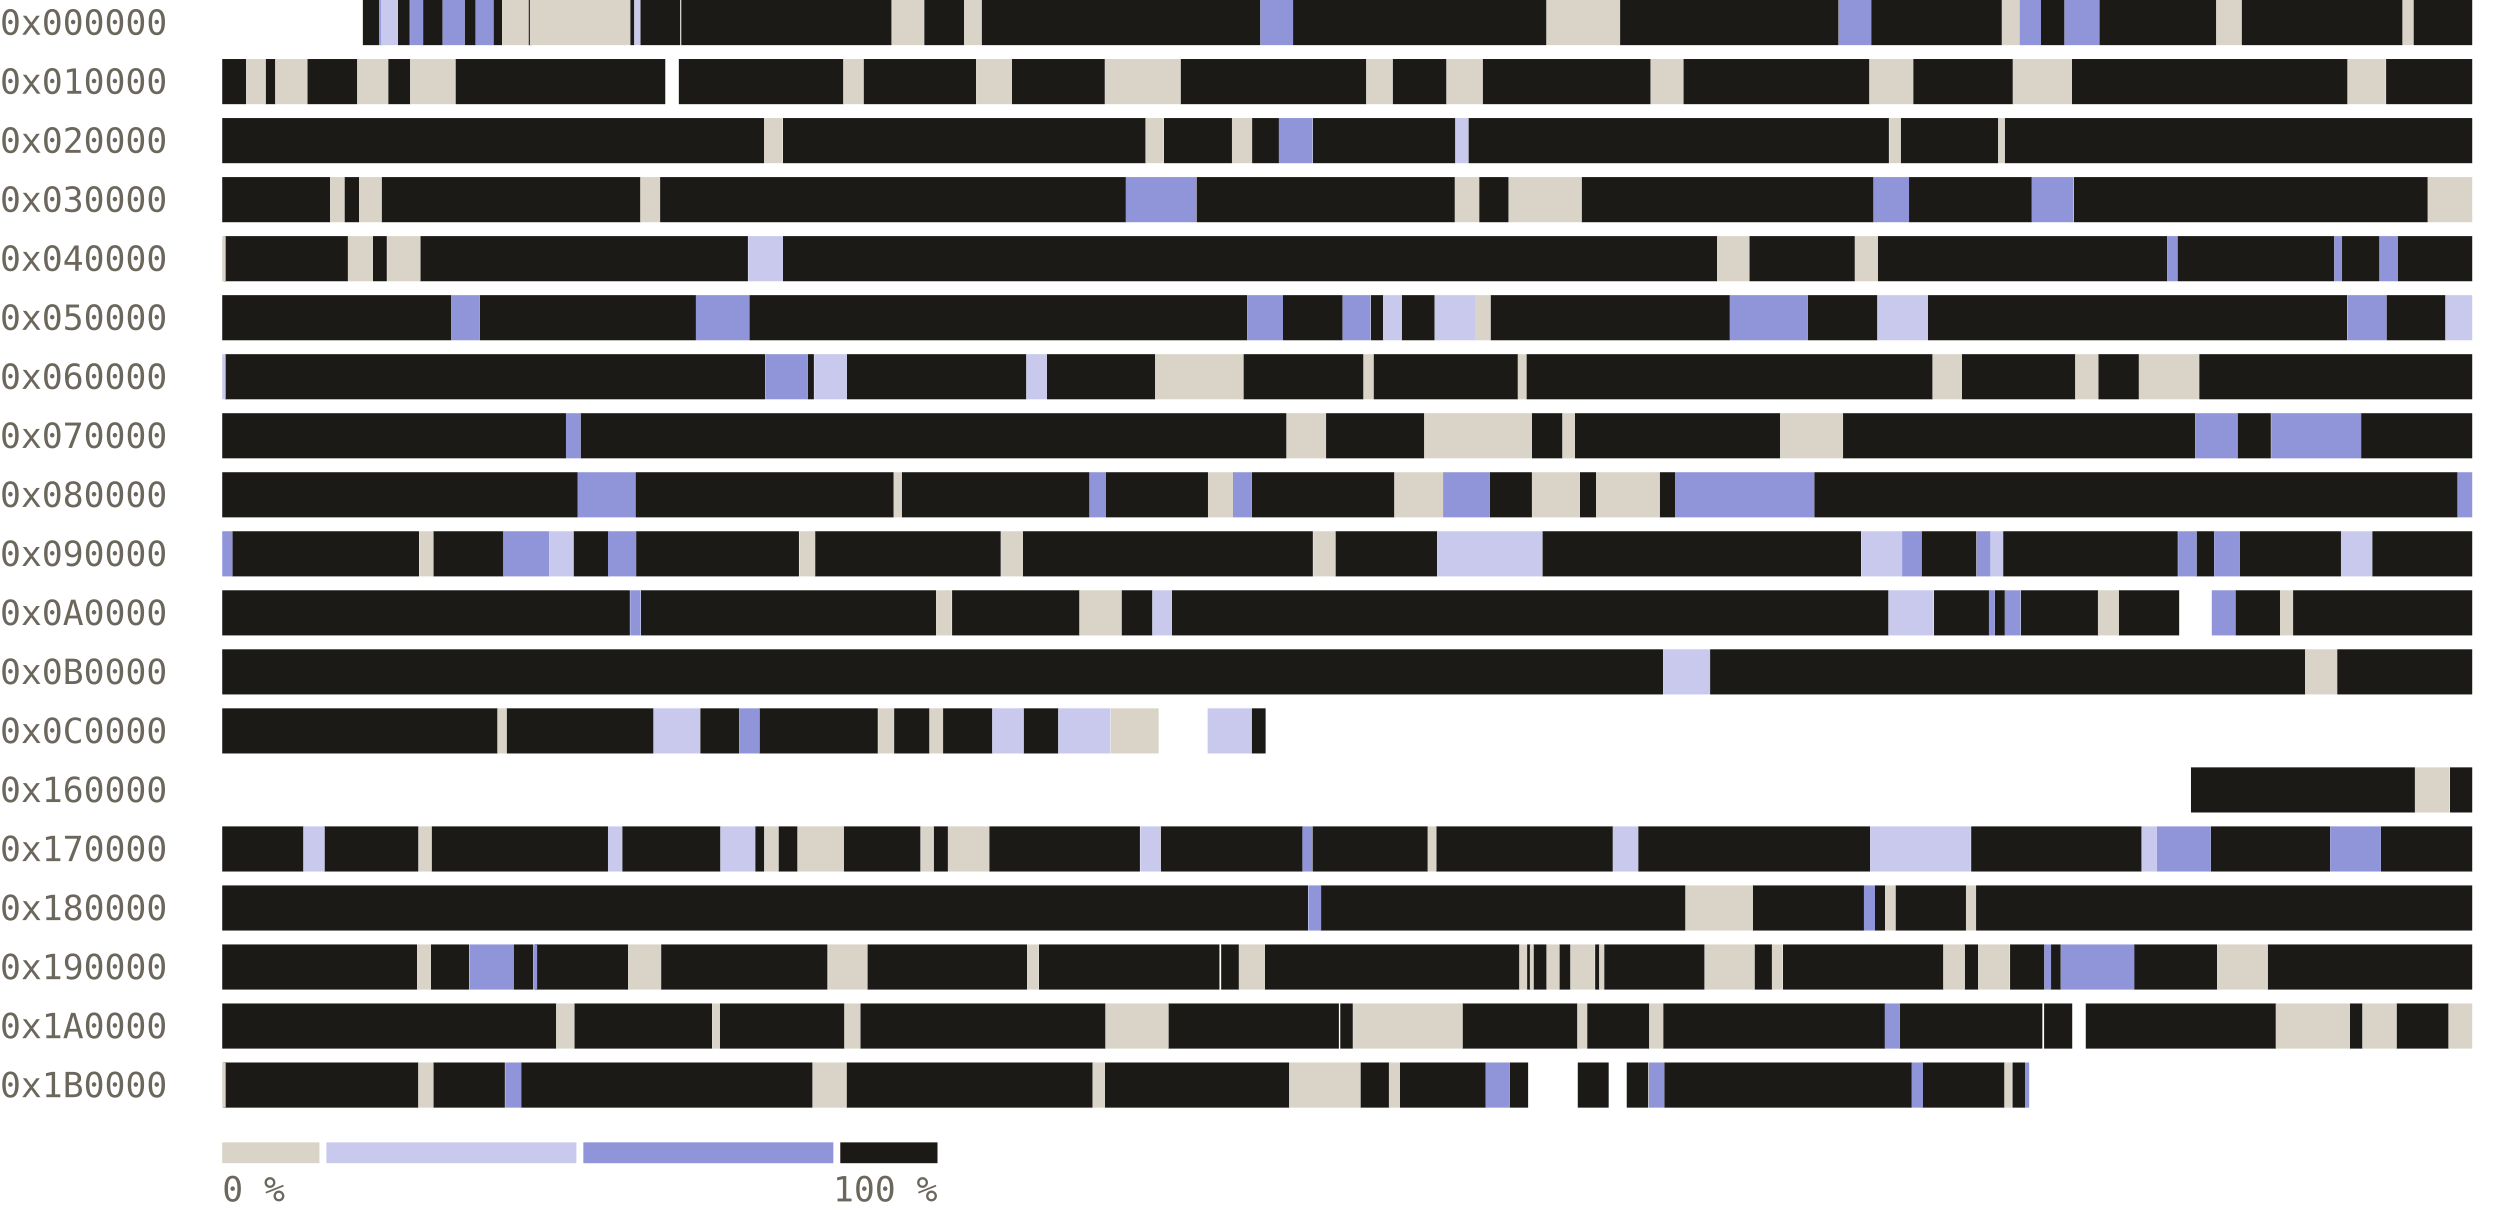
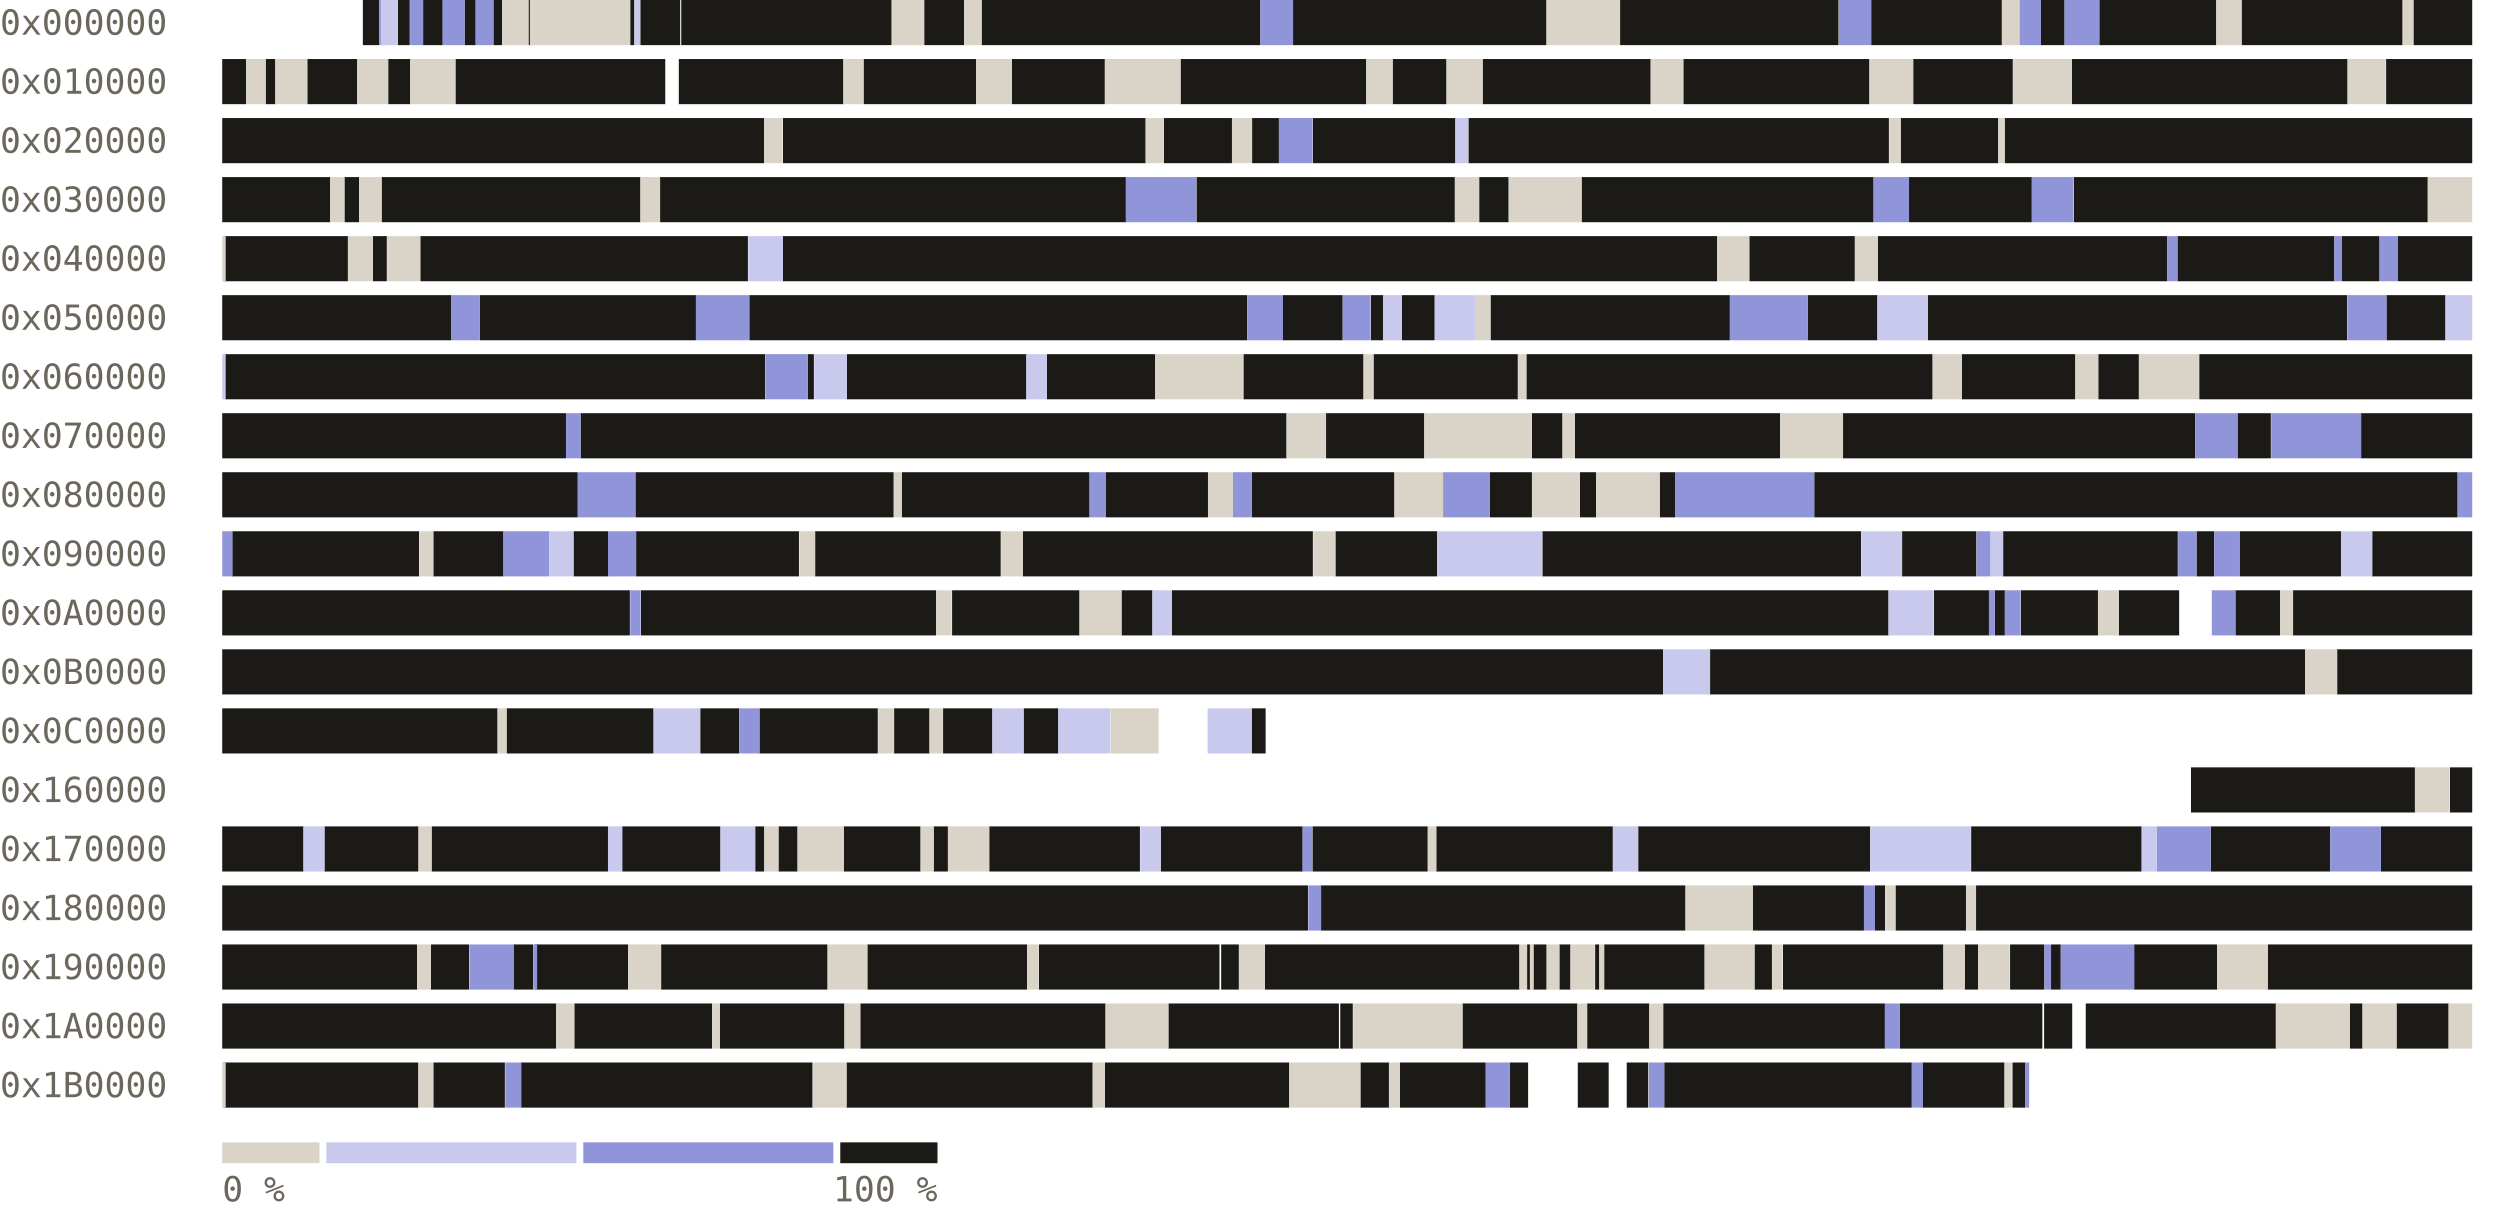
<svg xmlns="http://www.w3.org/2000/svg" viewBox="0 0 720 350" width="720" height="350">
  <style>text{font:10px monospace;fill:#6b675c}.q0{fill:#d9d4c7}.q1{fill:#e3e2f2}.q2{fill:#d6d6ef}.q3{fill:#c8c9ec}.q4{fill:#babce8}.q5{fill:#acafe4}.q6{fill:#9ea2df}.q7{fill:#9094d8}.q8{fill:#8186cf}.q9{fill:#7277c4}.q10{fill:#1b1a17}@media (prefers-color-scheme:dark){text{fill:#a8a293}.q0{fill:#4a463d}.q1{fill:#35375a}.q2{fill:#3c3f66}.q3{fill:#444772}.q4{fill:#4d517f}.q5{fill:#575b8c}.q6{fill:#62669a}.q7{fill:#6e72a8}.q8{fill:#7b7fb6}.q9{fill:#888cc4}.q10{fill:#d6d0bd}}</style>
  <text x="0" y="10">0x000000</text>
  <text x="0" y="27">0x010000</text>
  <text x="0" y="44">0x020000</text>
  <text x="0" y="61">0x030000</text>
  <text x="0" y="78">0x040000</text>
  <text x="0" y="95">0x050000</text>
  <text x="0" y="112">0x060000</text>
  <text x="0" y="129">0x070000</text>
  <text x="0" y="146">0x080000</text>
  <text x="0" y="163">0x090000</text>
  <text x="0" y="180">0x0A0000</text>
  <text x="0" y="197">0x0B0000</text>
  <text x="0" y="214">0x0C0000</text>
  <text x="0" y="231">0x160000</text>
  <text x="0" y="248">0x170000</text>
  <text x="0" y="265">0x180000</text>
  <text x="0" y="282">0x190000</text>
  <text x="0" y="299">0x1A0000</text>
  <text x="0" y="316">0x1B0000</text>
-   <path class="q10" d="M104.5 0h4.7v13h-4.7zM114.6 0h3.4v13h-3.4zM121.8 0h5.7v13h-5.7zM133.8 0h3.2v13h-3.2zM142.1 0h2.5v13h-2.5zM152.2 0h1v13h-1zM181.5 0h1.2v13h-1.2zM184.4 0h11.5v13h-11.5zM196.2 0h60.6v13h-60.6zM266.2 0h11.5v13h-11.5zM282.7 0h80.3v13h-80.3zM372.4 0h73v13h-73zM466.5 0h63v13h-63zM538.9 0h37.7v13h-37.7zM587.7 0h6.9v13h-6.9zM604.6 0h33.7v13h-33.7zM645.6 0h46.4v13h-46.4zM695.1 0h16.9v13h-16.9zM64 17h6.9v13h-6.9zM76.5 17h2.8v13h-2.8zM88.5 17h14.4v13h-14.4zM111.8 17h6.4v13h-6.4zM131.2 17h60.4v13h-60.4zM195.5 17h47.4v13h-47.4zM248.7 17h32.4v13h-32.4zM291.4 17h26.8v13h-26.8zM340 17h53.5v13h-53.5zM401.1 17h15.5v13h-15.5zM427 17h48.4v13h-48.4zM484.8 17h53.6v13h-53.6zM551 17h28.7v13h-28.7zM596.7 17h79.4v13h-79.4zM687.2 17h24.8v13h-24.8zM64 34h156.1v13h-156.1zM225.5 34h104.5v13h-104.5zM335.2 34h19.7v13h-19.7zM360.6 34h7.8v13h-7.8zM378.1 34h41.1v13h-41.1zM422.9 34h121.1v13h-121.1zM547.4 34h28.1v13h-28.1zM577.3 34h134.7v13h-134.7zM64 51h31.1v13h-31.1zM99.2 51h4.2v13h-4.2zM109.9 51h74.6v13h-74.6zM190.1 51h134.2v13h-134.2zM344.6 51h74.4v13h-74.4zM426 51h8.5v13h-8.5zM455.5 51h84.1v13h-84.1zM549.8 51h35.4v13h-35.4zM597.3 51h101.9v13h-101.9zM64.4 68h35.8v13h-35.8zM107.4 68h4v13h-4zM121 68h94.4v13h-94.4zM225.5 68h269.1v13h-269.1zM503.8 68h30.4v13h-30.4zM540.8 68h83.4v13h-83.4zM627.1 68h45.2v13h-45.2zM674.5 68h10.8v13h-10.8zM690.5 68h21.5v13h-21.5zM64 85h66v13h-66zM138.2 85h62.3v13h-62.3zM215.8 85h143.4v13h-143.4zM369.5 85h17.2v13h-17.2zM394.8 85h3.6v13h-3.6zM403.7 85h9.5v13h-9.5zM429.3 85h68.9v13h-68.9zM520.6 85h20.1v13h-20.1zM555.2 85h120.8v13h-120.8zM687.3 85h17v13h-17zM64.8 102h155.6v13h-155.6zM232.6 102h1.8v13h-1.8zM243.9 102h51.7v13h-51.7zM301.5 102h31.2v13h-31.2zM358.1 102h34.6v13h-34.6zM395.6 102h41.6v13h-41.6zM439.6 102h117v13h-117zM565 102h32.7v13h-32.7zM604.3 102h11.7v13h-11.7zM633.4 102h78.6v13h-78.6zM64 119h99v13h-99zM167.2 119h203.3v13h-203.3zM381.9 119h28.3v13h-28.3zM441.2 119h8.8v13h-8.8zM453.6 119h59.1v13h-59.1zM530.7 119h101.5v13h-101.5zM644.4 119h9.6v13h-9.6zM680 119h32v13h-32zM64 136h102.4v13h-102.4zM183 136h74.4v13h-74.4zM259.7 136h54.1v13h-54.1zM318.4 136h29.5v13h-29.5zM360.5 136h41.1v13h-41.1zM429.1 136h12.1v13h-12.1zM455 136h4.7v13h-4.7zM478 136h4.4v13h-4.4zM522.5 136h185.3v13h-185.3zM66.9 153h53.8v13h-53.8zM124.8 153h20.2v13h-20.2zM165.2 153h10v13h-10zM183.2 153h46.9v13h-46.9zM234.7 153h53.5v13h-53.5zM294.6 153h83.5v13h-83.5zM384.6 153h29.3v13h-29.3zM444.2 153h91.8v13h-91.8zM553.4 153h15.8v13h-15.8zM576.9 153h50.3v13h-50.3zM632.6 153h5.1v13h-5.1zM645 153h29.2v13h-29.2zM683.2 153h28.8v13h-28.8zM64 170h117.4v13h-117.4zM184.6 170h85v13h-85zM274.2 170h36.7v13h-36.7zM323 170h8.9v13h-8.9zM337.5 170h206.4v13h-206.4zM557 170h15.9v13h-15.9zM574.5 170h2.9v13h-2.9zM582 170h22.3v13h-22.3zM610.2 170h17.4v13h-17.4zM643.8 170h12.9v13h-12.9zM660.4 170h51.6v13h-51.6zM64 187h415v13h-415zM492.5 187h171.4v13h-171.4zM673.1 187h38.9v13h-38.9zM64 204h79.3v13h-79.3zM145.9 204h42.3v13h-42.3zM201.7 204h11.2v13h-11.2zM218.7 204h34.1v13h-34.1zM257.5 204h10.2v13h-10.2zM271.6 204h14.2v13h-14.2zM294.8 204h10v13h-10zM360.5 204h4v13h-4zM631 221h64.5v13h-64.5zM705.6 221h6.4v13h-6.4zM64 238h23.4v13h-23.4zM93.4 238h27.1v13h-27.1zM124.3 238h50.8v13h-50.8zM179.2 238h28.3v13h-28.3zM217.5 238h2.6v13h-2.6zM224.2 238h5.5v13h-5.5zM243 238h22.1v13h-22.1zM268.9 238h4.1v13h-4.1zM284.9 238h43.4v13h-43.4zM334.3 238h40.9v13h-40.9zM378 238h33.2v13h-33.2zM413.6 238h50.9v13h-50.9zM471.8 238h66.8v13h-66.8zM567.7 238h49.1v13h-49.1zM636.7 238h34.4v13h-34.4zM685.7 238h26.3v13h-26.3zM64 255h312.7v13h-312.7zM380.4 255h105v13h-105zM504.8 255h32.1v13h-32.1zM540 255h2.9v13h-2.9zM545.9 255h20.3v13h-20.3zM569.1 255h142.9v13h-142.9zM64 272h56.1v13h-56.1zM124.1 272h11v13h-11zM147.9 272h5.7v13h-5.7zM154.1 272h26.8v13h-26.8zM190.4 272h47.9v13h-47.9zM249.8 272h46v13h-46zM299.2 272h52v13h-52zM351.7 272h5.1v13h-5.1zM364.3 272h73.3v13h-73.3zM439.8 272h1v13h-1zM441.6 272h3.8v13h-3.8zM449.1 272h3.2v13h-3.2zM459.4 272h1.2v13h-1.2zM462 272h28.9v13h-28.9zM505.3 272h5.1v13h-5.1zM513.5 272h46.2v13h-46.2zM565.8 272h3.9v13h-3.9zM578.9 272h9.9v13h-9.9zM590.7 272h2.8v13h-2.8zM614.6 272h23.9v13h-23.9zM653.1 272h58.9v13h-58.9zM64 289h96.2v13h-96.2zM165.4 289h39.7v13h-39.7zM207.3 289h35.9v13h-35.9zM247.8 289h70.6v13h-70.6zM336.5 289h49.1v13h-49.1zM386 289h3.6v13h-3.6zM421.2 289h33.1v13h-33.1zM457.1 289h17.9v13h-17.9zM479 289h63.9v13h-63.9zM547.1 289h41.1v13h-41.1zM588.7 289h8.1v13h-8.1zM600.7 289h54.8v13h-54.8zM676.8 289h3.6v13h-3.6zM690.2 289h15v13h-15zM64.3 306h56.2v13h-56.2zM124.8 306h20.6v13h-20.6zM150.1 306h83.9v13h-83.9zM243.8 306h70.9v13h-70.9zM318.2 306h53.1v13h-53.1zM391.8 306h8.3v13h-8.3zM403.2 306h24.7v13h-24.7zM434.8 306h5.3v13h-5.3zM454.4 306h8.9v13h-8.9zM468.5 306h6.2v13h-6.2zM479.3 306h71.3v13h-71.3zM553.7 306h23.6v13h-23.6zM579.6 306h3.6v13h-3.6z" />
-   <path class="q7" d="M109.2 0h1v13h-1zM118.1 0h3.8v13h-3.8zM127.5 0h6.3v13h-6.3zM137 0h5.1v13h-5.1zM363 0h9.4v13h-9.4zM529.6 0h9.3v13h-9.3zM581.6 0h6.2v13h-6.2zM594.6 0h10v13h-10zM368.3 34h9.7v13h-9.7zM324.2 51h20.3v13h-20.3zM539.6 51h10.2v13h-10.2zM585.1 51h12.1v13h-12.1zM624.2 68h2.9v13h-2.9zM672.3 68h2.2v13h-2.2zM685.4 68h5.1v13h-5.1zM130 85h8.2v13h-8.2zM200.4 85h15.4v13h-15.4zM359.2 85h10.3v13h-10.3zM386.7 85h8v13h-8zM498.2 85h22.4v13h-22.4zM676.1 85h11.2v13h-11.2zM220.5 102h12.1v13h-12.1zM163 119h4.2v13h-4.2zM632.2 119h12.2v13h-12.2zM654.1 119h25.9v13h-25.9zM166.4 136h16.6v13h-16.6zM313.8 136h4.6v13h-4.6zM355 136h5.5v13h-5.5zM415.6 136h13.5v13h-13.5zM482.4 136h40.1v13h-40.1zM707.8 136h4.2v13h-4.2zM64 153h2.9v13h-2.9zM145 153h13.2v13h-13.2zM175.1 153h8.1v13h-8.1zM547.8 153h5.6v13h-5.6zM569.3 153h4v13h-4zM627.3 153h5.3v13h-5.3zM637.7 153h7.2v13h-7.2zM181.5 170h3v13h-3zM572.8 170h1.7v13h-1.7zM577.4 170h4.5v13h-4.5zM637 170h6.8v13h-6.8zM212.9 204h5.9v13h-5.9zM375.1 238h2.8v13h-2.8zM621.1 238h15.6v13h-15.6zM671.1 238h14.6v13h-14.6zM376.8 255h3.7v13h-3.7zM536.8 255h3.2v13h-3.2zM135.2 272h12.7v13h-12.7zM153.7 272h1v13h-1zM588.8 272h1.9v13h-1.9zM593.5 272h21.2v13h-21.2zM542.8 289h4.3v13h-4.3zM145.5 306h4.6v13h-4.6zM427.9 306h6.9v13h-6.9zM474.9 306h4.4v13h-4.4zM550.6 306h3.2v13h-3.2zM583.2 306h1.2v13h-1.2z" />
+   <path class="q10" d="M104.5 0h4.7v13h-4.7zM114.6 0h3.4v13h-3.4zM121.8 0h5.7v13h-5.7zM133.8 0h3.2v13h-3.2zM142.1 0h2.5v13h-2.5zM152.2 0h1v13h-1zM181.5 0h1.2v13h-1.2zM184.4 0h11.5v13h-11.5zM196.2 0h60.6v13h-60.6zM266.2 0h11.5v13h-11.5zM282.7 0h80.3v13h-80.3zM372.4 0h73v13h-73zM466.5 0h63v13h-63zM538.9 0h37.7v13h-37.7zM587.7 0h6.9v13h-6.9zM604.6 0h33.7v13h-33.7zM645.6 0h46.4v13h-46.4zM695.1 0h16.9v13h-16.9zM64 17h6.9v13h-6.9zM76.5 17h2.8v13h-2.8zM88.5 17h14.4v13h-14.4zM111.8 17h6.4v13h-6.4zM131.2 17h60.4v13h-60.4zM195.5 17h47.4v13h-47.4zM248.7 17h32.4v13h-32.4zM291.4 17h26.8v13h-26.8zM340 17h53.5v13h-53.5zM401.1 17h15.5v13h-15.5zM427 17h48.4v13h-48.4zM484.8 17h53.6v13h-53.6zM551 17h28.7v13h-28.7zM596.7 17h79.4v13h-79.4zM687.2 17h24.8v13h-24.8zM64 34h156.1v13h-156.1zM225.5 34h104.5v13h-104.5zM335.2 34h19.7v13h-19.7zM360.6 34h7.8v13h-7.8zM378.1 34h41.1v13h-41.1zM422.9 34h121.1v13h-121.1zM547.4 34h28.1v13h-28.1zM577.3 34h134.7v13h-134.7zM64 51h31.1v13h-31.1zM99.2 51h4.2v13h-4.2zM109.9 51h74.6v13h-74.6zM190.1 51h134.2v13h-134.2zM344.6 51h74.4v13h-74.4zM426 51h8.5v13h-8.5zM455.5 51h84.1v13h-84.1zM549.8 51h35.4v13h-35.4zM597.3 51h101.9v13h-101.9zM64.4 68h35.8v13h-35.8zM107.4 68h4v13h-4zM121 68h94.4v13h-94.4zM225.5 68h269.1v13h-269.1zM503.8 68h30.4v13h-30.4zM540.8 68h83.4v13h-83.4zM627.1 68h45.2v13h-45.2zM674.5 68h10.8v13h-10.8zM690.5 68h21.5v13h-21.5zM64 85h66v13h-66zM138.2 85h62.3v13h-62.3zM215.8 85h143.4v13h-143.4zM369.5 85h17.2v13h-17.2zM394.8 85h3.6v13h-3.6zM403.7 85h9.5v13h-9.5zM429.3 85h68.9v13h-68.9zM520.6 85h20.1v13h-20.1zM555.2 85h120.8v13h-120.8zM687.3 85h17v13h-17zM64.8 102h155.6v13h-155.6zM232.6 102h1.8v13h-1.8zM243.9 102h51.7v13h-51.7zM301.5 102h31.2v13h-31.2zM358.1 102h34.6v13h-34.6zM395.6 102h41.6v13h-41.6zM439.6 102h117v13h-117zM565 102h32.7v13h-32.7zM604.3 102h11.7v13h-11.7zM633.4 102h78.6v13h-78.6zM64 119h99v13h-99zM167.2 119h203.3v13h-203.3zM381.9 119h28.3v13h-28.3zM441.2 119h8.8v13h-8.8zM453.6 119h59.1v13h-59.1zM530.7 119h101.5v13h-101.5zM644.4 119h9.6v13h-9.6zM680 119h32v13h-32zM64 136h102.4v13h-102.4zM183 136h74.4v13h-74.4zM259.7 136h54.1v13h-54.1zM318.4 136h29.5v13h-29.5zM360.5 136h41.1v13h-41.1zM429.1 136h12.1v13h-12.1zM455 136h4.7v13h-4.7zM478 136h4.4v13h-4.4zM522.5 136h185.3v13h-185.3zM66.9 153h53.8v13h-53.8zM124.8 153h20.2v13h-20.2zM165.2 153h10v13h-10zM183.2 153h46.9v13h-46.9zM234.7 153h53.5v13h-53.5zM294.6 153h83.5v13h-83.5zM384.6 153h29.3v13h-29.3zM444.2 153h91.8v13h-91.8zM547.8 153h21.4v13h-21.4zM576.9 153h50.3v13h-50.3zM632.6 153h5.1v13h-5.1zM645 153h29.2v13h-29.2zM683.2 153h28.8v13h-28.8zM64 170h117.4v13h-117.4zM184.6 170h85v13h-85zM274.2 170h36.7v13h-36.7zM323 170h8.9v13h-8.9zM337.5 170h206.4v13h-206.4zM557 170h15.9v13h-15.9zM574.5 170h2.9v13h-2.9zM582 170h22.3v13h-22.3zM610.2 170h17.4v13h-17.4zM643.8 170h12.9v13h-12.9zM660.4 170h51.6v13h-51.6zM64 187h415v13h-415zM492.5 187h171.4v13h-171.4zM673.1 187h38.9v13h-38.9zM64 204h79.3v13h-79.3zM145.9 204h42.3v13h-42.3zM201.7 204h11.2v13h-11.2zM218.7 204h34.1v13h-34.1zM257.5 204h10.2v13h-10.2zM271.6 204h14.2v13h-14.2zM294.8 204h10v13h-10zM360.5 204h4v13h-4zM631 221h64.5v13h-64.5zM705.6 221h6.4v13h-6.4zM64 238h23.4v13h-23.4zM93.4 238h27.1v13h-27.1zM124.3 238h50.8v13h-50.8zM179.2 238h28.3v13h-28.3zM217.5 238h2.6v13h-2.6zM224.2 238h5.5v13h-5.5zM243 238h22.1v13h-22.1zM268.9 238h4.1v13h-4.1zM284.9 238h43.4v13h-43.4zM334.3 238h40.9v13h-40.9zM378 238h33.2v13h-33.2zM413.6 238h50.9v13h-50.9zM471.8 238h66.8v13h-66.8zM567.7 238h49.1v13h-49.1zM636.7 238h34.4v13h-34.4zM685.7 238h26.3v13h-26.3zM64 255h312.7v13h-312.7zM380.4 255h105v13h-105zM504.8 255h32.1v13h-32.1zM540 255h2.9v13h-2.9zM545.9 255h20.3v13h-20.3zM569.1 255h142.9v13h-142.9zM64 272h56.1v13h-56.1zM124.1 272h11v13h-11zM147.9 272h5.7v13h-5.7zM154.1 272h26.8v13h-26.8zM190.4 272h47.9v13h-47.9zM249.8 272h46v13h-46zM299.2 272h52v13h-52zM351.7 272h5.1v13h-5.1zM364.3 272h73.3v13h-73.3zM439.8 272h1v13h-1zM441.6 272h3.8v13h-3.8zM449.1 272h3.2v13h-3.2zM459.4 272h1.2v13h-1.2zM462 272h28.9v13h-28.9zM505.3 272h5.1v13h-5.1zM513.5 272h46.2v13h-46.2zM565.8 272h3.9v13h-3.9zM578.9 272h9.9v13h-9.9zM590.7 272h2.8v13h-2.8zM614.6 272h23.9v13h-23.9zM653.1 272h58.9v13h-58.9zM64 289h96.2v13h-96.2zM165.4 289h39.7v13h-39.7zM207.3 289h35.9v13h-35.9zM247.8 289h70.6v13h-70.6zM336.5 289h49.1v13h-49.1zM386 289h3.6v13h-3.6zM421.2 289h33.1v13h-33.1zM457.1 289h17.9v13h-17.9zM479 289h63.9v13h-63.9zM547.1 289h41.1v13h-41.1zM588.7 289h8.1v13h-8.1zM600.7 289h54.8v13h-54.8zM676.8 289h3.6v13h-3.6zM690.2 289h15v13h-15zM64.3 306h56.2v13h-56.2zM124.8 306h20.6v13h-20.6zM150.1 306h83.9v13h-83.9zM243.8 306h70.9v13h-70.9zM318.2 306h53.1v13h-53.1zM391.8 306h8.3v13h-8.3zM403.2 306h24.7v13h-24.7zM434.8 306h5.3v13h-5.3zM454.4 306h8.9v13h-8.9zM468.5 306h6.2v13h-6.2zM479.3 306h71.3v13h-71.3zM553.7 306h23.6v13h-23.6zM579.6 306h3.6v13h-3.6z" />
+   <path class="q7" d="M109.2 0h1v13h-1zM118.1 0h3.8v13h-3.8zM127.5 0h6.3v13h-6.3zM137 0h5.1v13h-5.1zM363 0h9.4v13h-9.4zM529.6 0h9.3v13h-9.3zM581.6 0h6.2v13h-6.2zM594.6 0h10v13h-10zM368.3 34h9.7v13h-9.7zM324.2 51h20.3v13h-20.3zM539.6 51h10.2v13h-10.2zM585.1 51h12.1v13h-12.1zM624.2 68h2.9v13h-2.9zM672.3 68h2.2v13h-2.2zM685.4 68h5.1v13h-5.1zM130 85h8.2v13h-8.2zM200.4 85h15.4v13h-15.4zM359.2 85h10.3v13h-10.3zM386.7 85h8v13h-8zM498.2 85h22.4v13h-22.4zM676.1 85h11.2v13h-11.2zM220.5 102h12.1v13h-12.1zM163 119h4.2v13h-4.2zM632.2 119h12.2v13h-12.2zM654.1 119h25.9v13h-25.9zM166.4 136h16.6v13h-16.6zM313.8 136h4.6v13h-4.6zM355 136h5.5v13h-5.5zM415.6 136h13.5v13h-13.5zM482.4 136h40.1v13h-40.1zM707.8 136h4.2v13h-4.2zM64 153h2.9v13h-2.9zM145 153h13.2v13h-13.2zM175.1 153h8.1v13h-8.1zM569.3 153h4v13h-4zM627.3 153h5.3v13h-5.3zM637.7 153h7.2v13h-7.2zM181.5 170h3v13h-3zM572.8 170h1.7v13h-1.7zM577.4 170h4.5v13h-4.5zM637 170h6.8v13h-6.8zM212.9 204h5.9v13h-5.9zM375.1 238h2.8v13h-2.8zM621.1 238h15.6v13h-15.6zM671.1 238h14.6v13h-14.6zM376.8 255h3.7v13h-3.7zM536.8 255h3.2v13h-3.2zM135.2 272h12.7v13h-12.7zM153.7 272h1v13h-1zM588.8 272h1.9v13h-1.9zM593.5 272h21.2v13h-21.2zM542.8 289h4.3v13h-4.3zM145.5 306h4.6v13h-4.6zM427.9 306h6.9v13h-6.9zM474.9 306h4.4v13h-4.4zM550.6 306h3.2v13h-3.2zM583.2 306h1.2v13h-1.2z" />
  <path class="q3" d="M109.7 0h4.9v13h-4.9zM182.7 0h1.7v13h-1.7zM419.1 34h3.8v13h-3.8zM215.5 68h10v13h-10zM398.3 85h5.4v13h-5.4zM413.2 85h11.6v13h-11.6zM540.7 85h14.5v13h-14.5zM704.3 85h7.7v13h-7.7zM64 102h1v13h-1zM234.5 102h9.4v13h-9.4zM295.6 102h5.9v13h-5.9zM158.2 153h6.9v13h-6.9zM413.9 153h30.3v13h-30.3zM536.1 153h11.7v13h-11.7zM573.3 153h3.6v13h-3.6zM674.2 153h9v13h-9zM331.9 170h5.6v13h-5.6zM543.9 170h13v13h-13zM479.1 187h13.4v13h-13.4zM188.3 204h13.3v13h-13.3zM285.8 204h9v13h-9zM304.8 204h15v13h-15zM347.8 204h12.5v13h-12.5zM87.4 238h6.1v13h-6.1zM175.1 238h4.1v13h-4.1zM207.5 238h10v13h-10zM328.4 238h5.8v13h-5.8zM464.5 238h7.3v13h-7.3zM538.6 238h29v13h-29zM616.8 238h4.3v13h-4.3z" />
  <path class="q0" d="M144.6 0h7.6v13h-7.6zM152.6 0h28.9v13h-28.9zM256.8 0h9.3v13h-9.3zM277.7 0h5v13h-5zM445.4 0h21.2v13h-21.2zM576.5 0h5v13h-5zM638.3 0h7.2v13h-7.2zM691.9 0h3.1v13h-3.1zM71 17h5.5v13h-5.5zM79.3 17h9.2v13h-9.2zM102.9 17h8.9v13h-8.9zM118.1 17h13v13h-13zM242.9 17h5.8v13h-5.8zM281.1 17h10.3v13h-10.3zM318.2 17h21.8v13h-21.8zM393.5 17h7.5v13h-7.5zM416.6 17h10.4v13h-10.4zM475.4 17h9.4v13h-9.4zM538.4 17h12.6v13h-12.6zM579.7 17h17v13h-17zM676.1 17h11v13h-11zM220.1 34h5.3v13h-5.3zM329.9 34h5.2v13h-5.2zM354.8 34h5.8v13h-5.8zM544.1 34h3.3v13h-3.3zM575.5 34h1.9v13h-1.9zM95.1 51h4.1v13h-4.1zM103.4 51h6.5v13h-6.5zM184.4 51h5.7v13h-5.7zM419 51h7v13h-7zM434.5 51h21v13h-21zM699.2 51h12.8v13h-12.8zM64 68h1v13h-1zM100.2 68h7.2v13h-7.2zM111.5 68h9.6v13h-9.6zM494.5 68h9.3v13h-9.3zM534.2 68h6.6v13h-6.6zM424.8 85h4.4v13h-4.4zM332.8 102h25.3v13h-25.3zM392.7 102h2.8v13h-2.8zM437.1 102h2.5v13h-2.5zM556.6 102h8.3v13h-8.3zM597.7 102h6.6v13h-6.6zM616 102h17.3v13h-17.3zM370.6 119h11.3v13h-11.3zM410.2 119h31v13h-31zM450 119h3.6v13h-3.6zM512.7 119h18.1v13h-18.1zM257.4 136h2.3v13h-2.3zM347.9 136h7.2v13h-7.2zM401.6 136h14v13h-14zM441.2 136h13.8v13h-13.8zM459.7 136h18.3v13h-18.3zM120.8 153h4v13h-4zM230.2 153h4.6v13h-4.6zM288.3 153h6.3v13h-6.3zM378.2 153h6.4v13h-6.4zM269.6 170h4.5v13h-4.5zM310.9 170h12.1v13h-12.1zM604.2 170h6v13h-6zM656.7 170h3.7v13h-3.7zM663.9 187h9.2v13h-9.2zM143.3 204h2.6v13h-2.6zM252.9 204h4.6v13h-4.6zM267.7 204h3.9v13h-3.9zM319.9 204h13.8v13h-13.8zM695.5 221h10v13h-10zM120.6 238h3.7v13h-3.7zM220.3 238h3.9v13h-3.9zM229.7 238h13.3v13h-13.3zM265.2 238h3.7v13h-3.7zM273 238h11.9v13h-11.9zM411.2 238h2.5v13h-2.5zM485.5 255h19.3v13h-19.3zM542.9 255h3v13h-3zM566.2 255h2.9v13h-2.9zM120.1 272h4v13h-4zM180.9 272h9.5v13h-9.5zM238.5 272h11.3v13h-11.3zM295.8 272h3.3v13h-3.3zM356.8 272h7.5v13h-7.5zM437.6 272h2.2v13h-2.2zM440.6 272h1.1v13h-1.1zM445.5 272h3.6v13h-3.6zM452.3 272h7v13h-7zM460.6 272h1.4v13h-1.4zM491 272h14.3v13h-14.3zM510.3 272h3.1v13h-3.1zM559.7 272h6.2v13h-6.2zM569.7 272h9.1v13h-9.1zM638.5 272h14.6v13h-14.6zM160.2 289h5.2v13h-5.2zM205.2 289h2.1v13h-2.1zM243.2 289h4.5v13h-4.5zM318.4 289h18.1v13h-18.1zM389.7 289h31.5v13h-31.5zM454.3 289h2.8v13h-2.8zM475 289h4v13h-4zM655.4 289h21.4v13h-21.4zM680.4 289h9.8v13h-9.8zM705.2 289h6.8v13h-6.8zM64 306h1v13h-1zM120.5 306h4.3v13h-4.3zM234.1 306h9.7v13h-9.7zM314.7 306h3.5v13h-3.5zM371.4 306h20.4v13h-20.4zM400 306h3.2v13h-3.2zM577.3 306h2.1v13h-2.1z" />
  <rect class="q0" x="64" y="329" width="28" height="6" />
  <rect class="q3" x="94" y="329" width="72" height="6" />
  <rect class="q7" x="168" y="329" width="72" height="6" />
  <rect class="q10" x="242" y="329" width="28" height="6" />
  <text x="64" y="346">0 %</text>
  <text x="270" y="346" text-anchor="end">100 %</text>
</svg>
